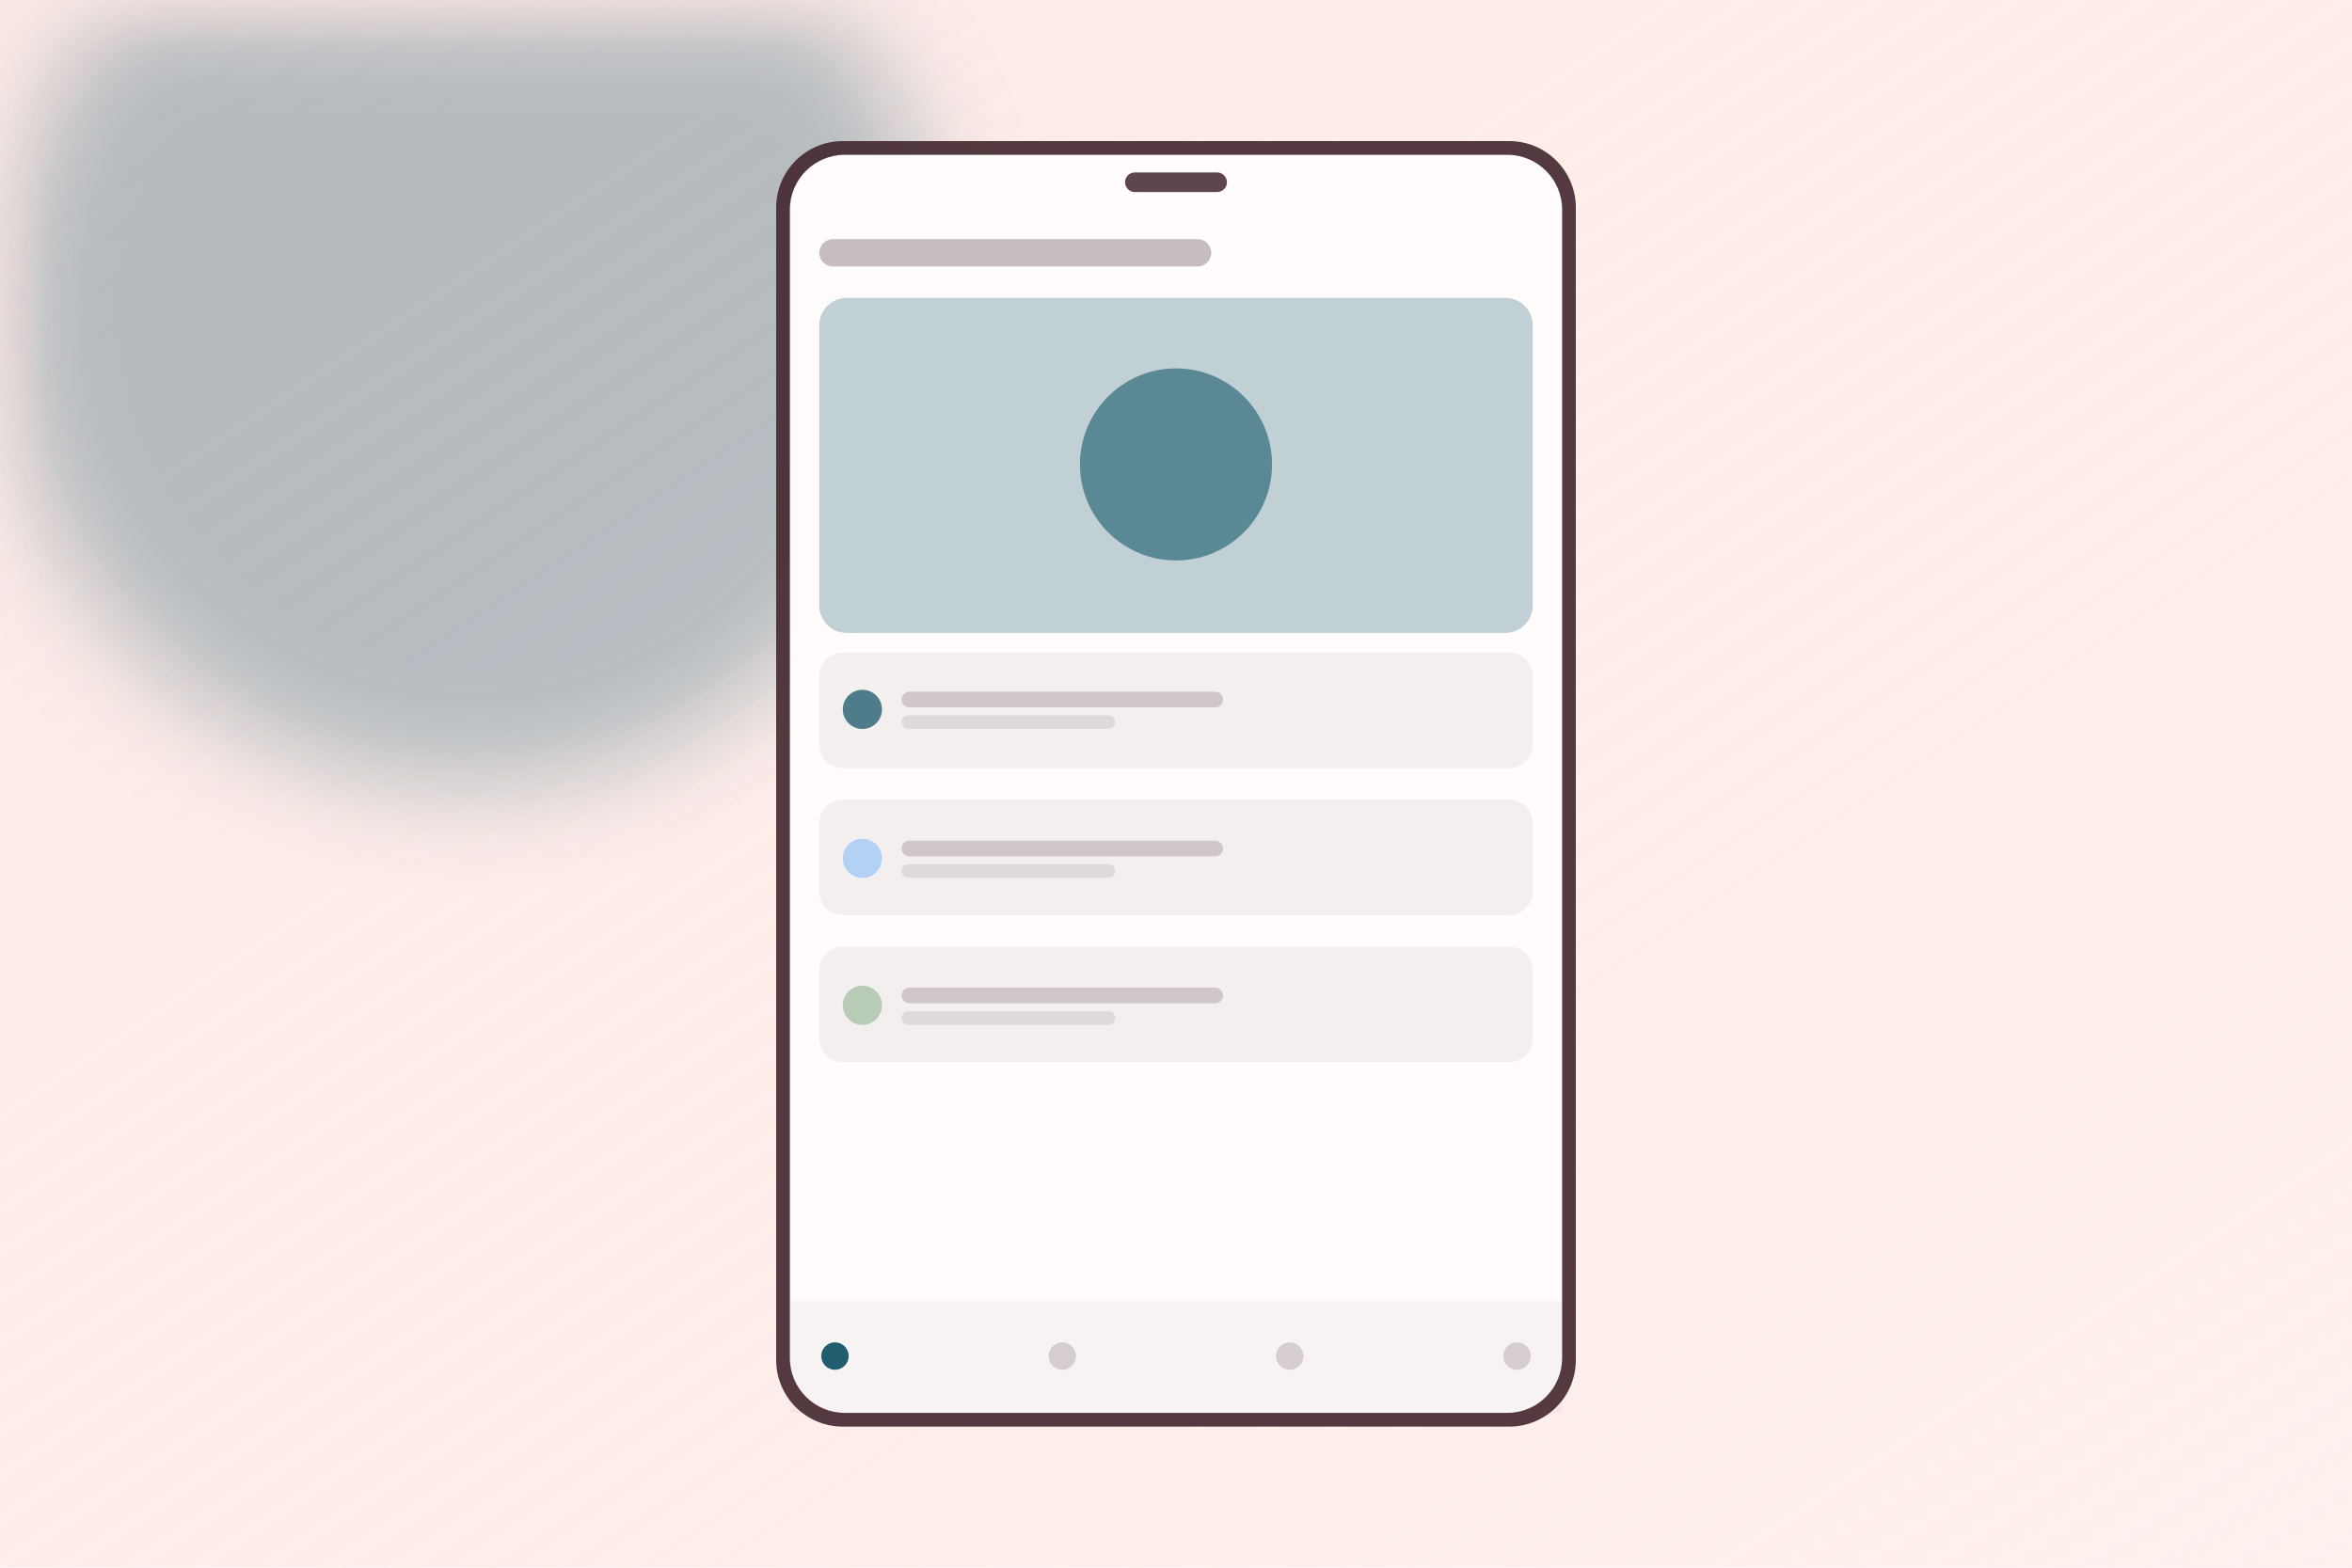
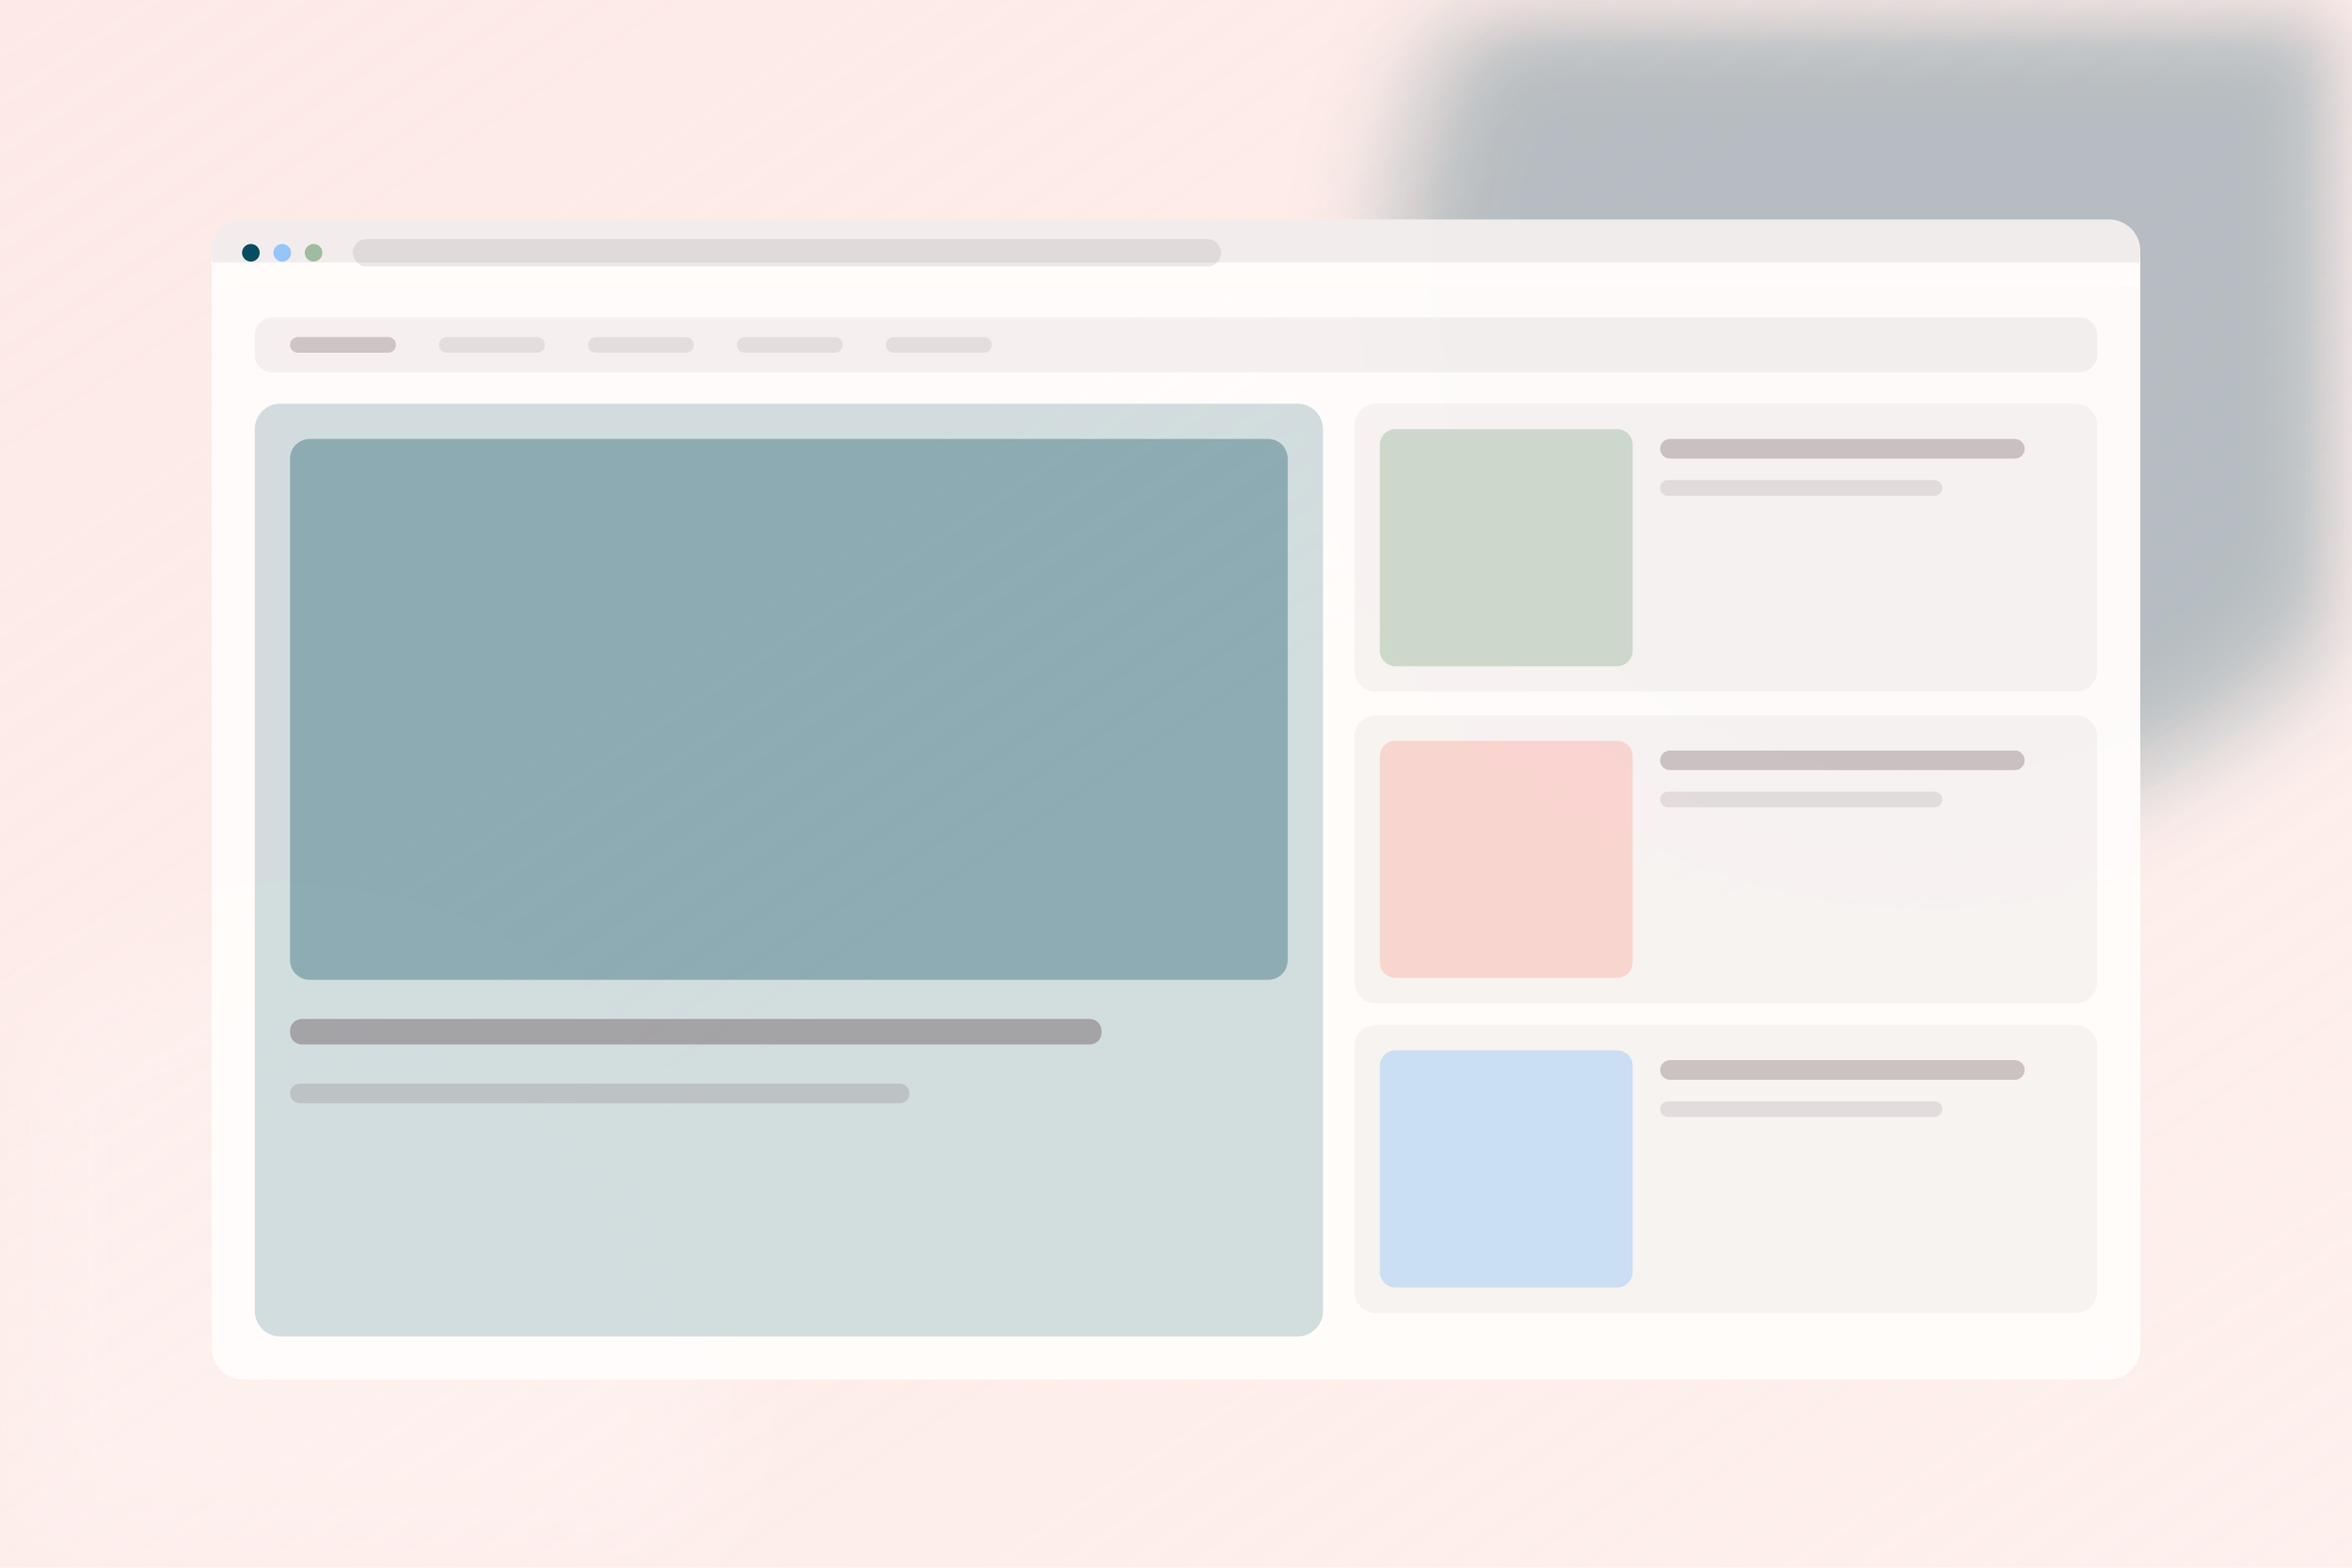
<svg xmlns="http://www.w3.org/2000/svg" viewBox="0 0 1200 800" width="1200" height="800" role="img" aria-label="Product screenshot placeholder">
  <defs>
    <linearGradient id="g1" x1="0" y1="0" x2="1" y2="1">
      <stop offset="0" stop-color="#FDEAE6" />
      <stop offset="1" stop-color="#FDEAE6" stop-opacity="0.72" />
    </linearGradient>
    <filter id="soft" x="-20%" y="-20%" width="140%" height="140%">
      <feGaussianBlur stdDeviation="26" />
    </filter>
  </defs>
  <rect width="1200" height="800" fill="url(#g1)" />
-   <circle cx="240" cy="160" r="240" fill="#084C61" opacity="0.30" filter="url(#soft)" />
-   <rect x="396" y="72" width="408" height="656" rx="34" fill="#43262E" opacity="0.9" />
-   <rect x="403" y="79" width="394" height="642" rx="28" fill="#FFFCFB" />
-   <rect x="574" y="88" width="52" height="10" rx="5" fill="#43262E" opacity="0.85" />
-   <rect x="418" y="122" width="200" height="14" rx="7" fill="#43262E" opacity="0.3" />
-   <rect x="418" y="152" width="364" height="171" rx="14" fill="#084C61" opacity="0.25" />
-   <circle cx="600" cy="237" r="49" fill="#084C61" opacity="0.55" />
-   <rect x="418" y="333" width="364" height="59" rx="12" fill="#43262E" opacity="0.06" />
-   <circle cx="440" cy="362" r="10" fill="#084C61" opacity="0.7" />
-   <rect x="460" y="353" width="164" height="8" rx="4" fill="#43262E" opacity="0.2" />
-   <rect x="460" y="365" width="109" height="7" rx="3.5" fill="#43262E" opacity="0.11" />
-   <rect x="418" y="408" width="364" height="59" rx="12" fill="#43262E" opacity="0.06" />
-   <circle cx="440" cy="438" r="10" fill="#96C5F7" opacity="0.7" />
-   <rect x="460" y="429" width="164" height="8" rx="4" fill="#43262E" opacity="0.2" />
-   <rect x="460" y="441" width="109" height="7" rx="3.5" fill="#43262E" opacity="0.11" />
-   <rect x="418" y="483" width="364" height="59" rx="12" fill="#43262E" opacity="0.06" />
-   <circle cx="440" cy="513" r="10" fill="#9EBC9F" opacity="0.7" />
-   <rect x="460" y="504" width="164" height="8" rx="4" fill="#43262E" opacity="0.2" />
-   <rect x="460" y="516" width="109" height="7" rx="3.5" fill="#43262E" opacity="0.11" />
-   <rect x="403" y="664" width="394" height="57" fill="#43262E" opacity="0.045" />
-   <circle cx="426" cy="692" r="7" fill="#084C61" opacity="0.9" />
-   <circle cx="542" cy="692" r="7" fill="#43262E" opacity="0.18" />
-   <circle cx="658" cy="692" r="7" fill="#43262E" opacity="0.18" />
-   <circle cx="774" cy="692" r="7" fill="#43262E" opacity="0.18" />
+   <circle cx="984" cy="144" r="272" fill="#084C61" opacity="0.30" filter="url(#soft)" />
+   <circle cx="144" cy="704" r="224" fill="#FFFCFB" opacity="0.22" filter="url(#soft)" />
+   <rect x="108" y="112" width="984" height="592" rx="16" fill="#FFFCFB" opacity="0.97" />
+   <rect x="108" y="112" width="984" height="34" rx="16" fill="#43262E" opacity="0.07" />
+   <rect x="108" y="134" width="984" height="12" fill="#FFFCFB" opacity="0.97" />
+   <circle cx="128" cy="129" r="4.5" fill="#084C61" />
+   <circle cx="144" cy="129" r="4.5" fill="#96C5F7" />
+   <circle cx="160" cy="129" r="4.5" fill="#9EBC9F" />
+   <rect x="180" y="122" width="443" height="14" rx="7" fill="#43262E" opacity="0.10" />
+   <rect x="130" y="162" width="940" height="28" rx="9" fill="#43262E" opacity="0.055" />
+   <rect x="148" y="172" width="54" height="8" rx="4" fill="#43262E" opacity="0.22" />
+   <rect x="224" y="172" width="54" height="8" rx="4" fill="#43262E" opacity="0.09" />
+   <rect x="300" y="172" width="54" height="8" rx="4" fill="#43262E" opacity="0.09" />
+   <rect x="376" y="172" width="54" height="8" rx="4" fill="#43262E" opacity="0.09" />
+   <rect x="452" y="172" width="54" height="8" rx="4" fill="#43262E" opacity="0.09" />
+   <rect x="130" y="206" width="545" height="476" rx="13" fill="#084C61" opacity="0.18" />
+   <rect x="148" y="224" width="509" height="276" rx="10" fill="#084C61" opacity="0.34" />
+   <rect x="148" y="520" width="414" height="13" rx="6" fill="#43262E" opacity="0.32" />
+   <rect x="148" y="553" width="316" height="10" rx="5" fill="#43262E" opacity="0.15" />
+   <rect x="691" y="206" width="379" height="147" rx="11" fill="#43262E" opacity="0.045" />
+   <rect x="704" y="219" width="129" height="121" rx="8" fill="#9EBC9F" opacity="0.47" />
+   <rect x="847" y="224" width="186" height="10" rx="5" fill="#43262E" opacity="0.24" />
+   <rect x="847" y="245" width="144" height="8" rx="4" fill="#43262E" opacity="0.11" />
+   <rect x="691" y="365" width="379" height="147" rx="11" fill="#43262E" opacity="0.045" />
+   <rect x="704" y="378" width="129" height="121" rx="8" fill="#FAB3A9" opacity="0.47" />
+   <rect x="847" y="383" width="186" height="10" rx="5" fill="#43262E" opacity="0.24" />
+   <rect x="847" y="404" width="144" height="8" rx="4" fill="#43262E" opacity="0.11" />
+   <rect x="691" y="523" width="379" height="147" rx="11" fill="#43262E" opacity="0.045" />
+   <rect x="704" y="536" width="129" height="121" rx="8" fill="#96C5F7" opacity="0.47" />
+   <rect x="847" y="541" width="186" height="10" rx="5" fill="#43262E" opacity="0.24" />
+   <rect x="847" y="562" width="144" height="8" rx="4" fill="#43262E" opacity="0.11" />
</svg>
